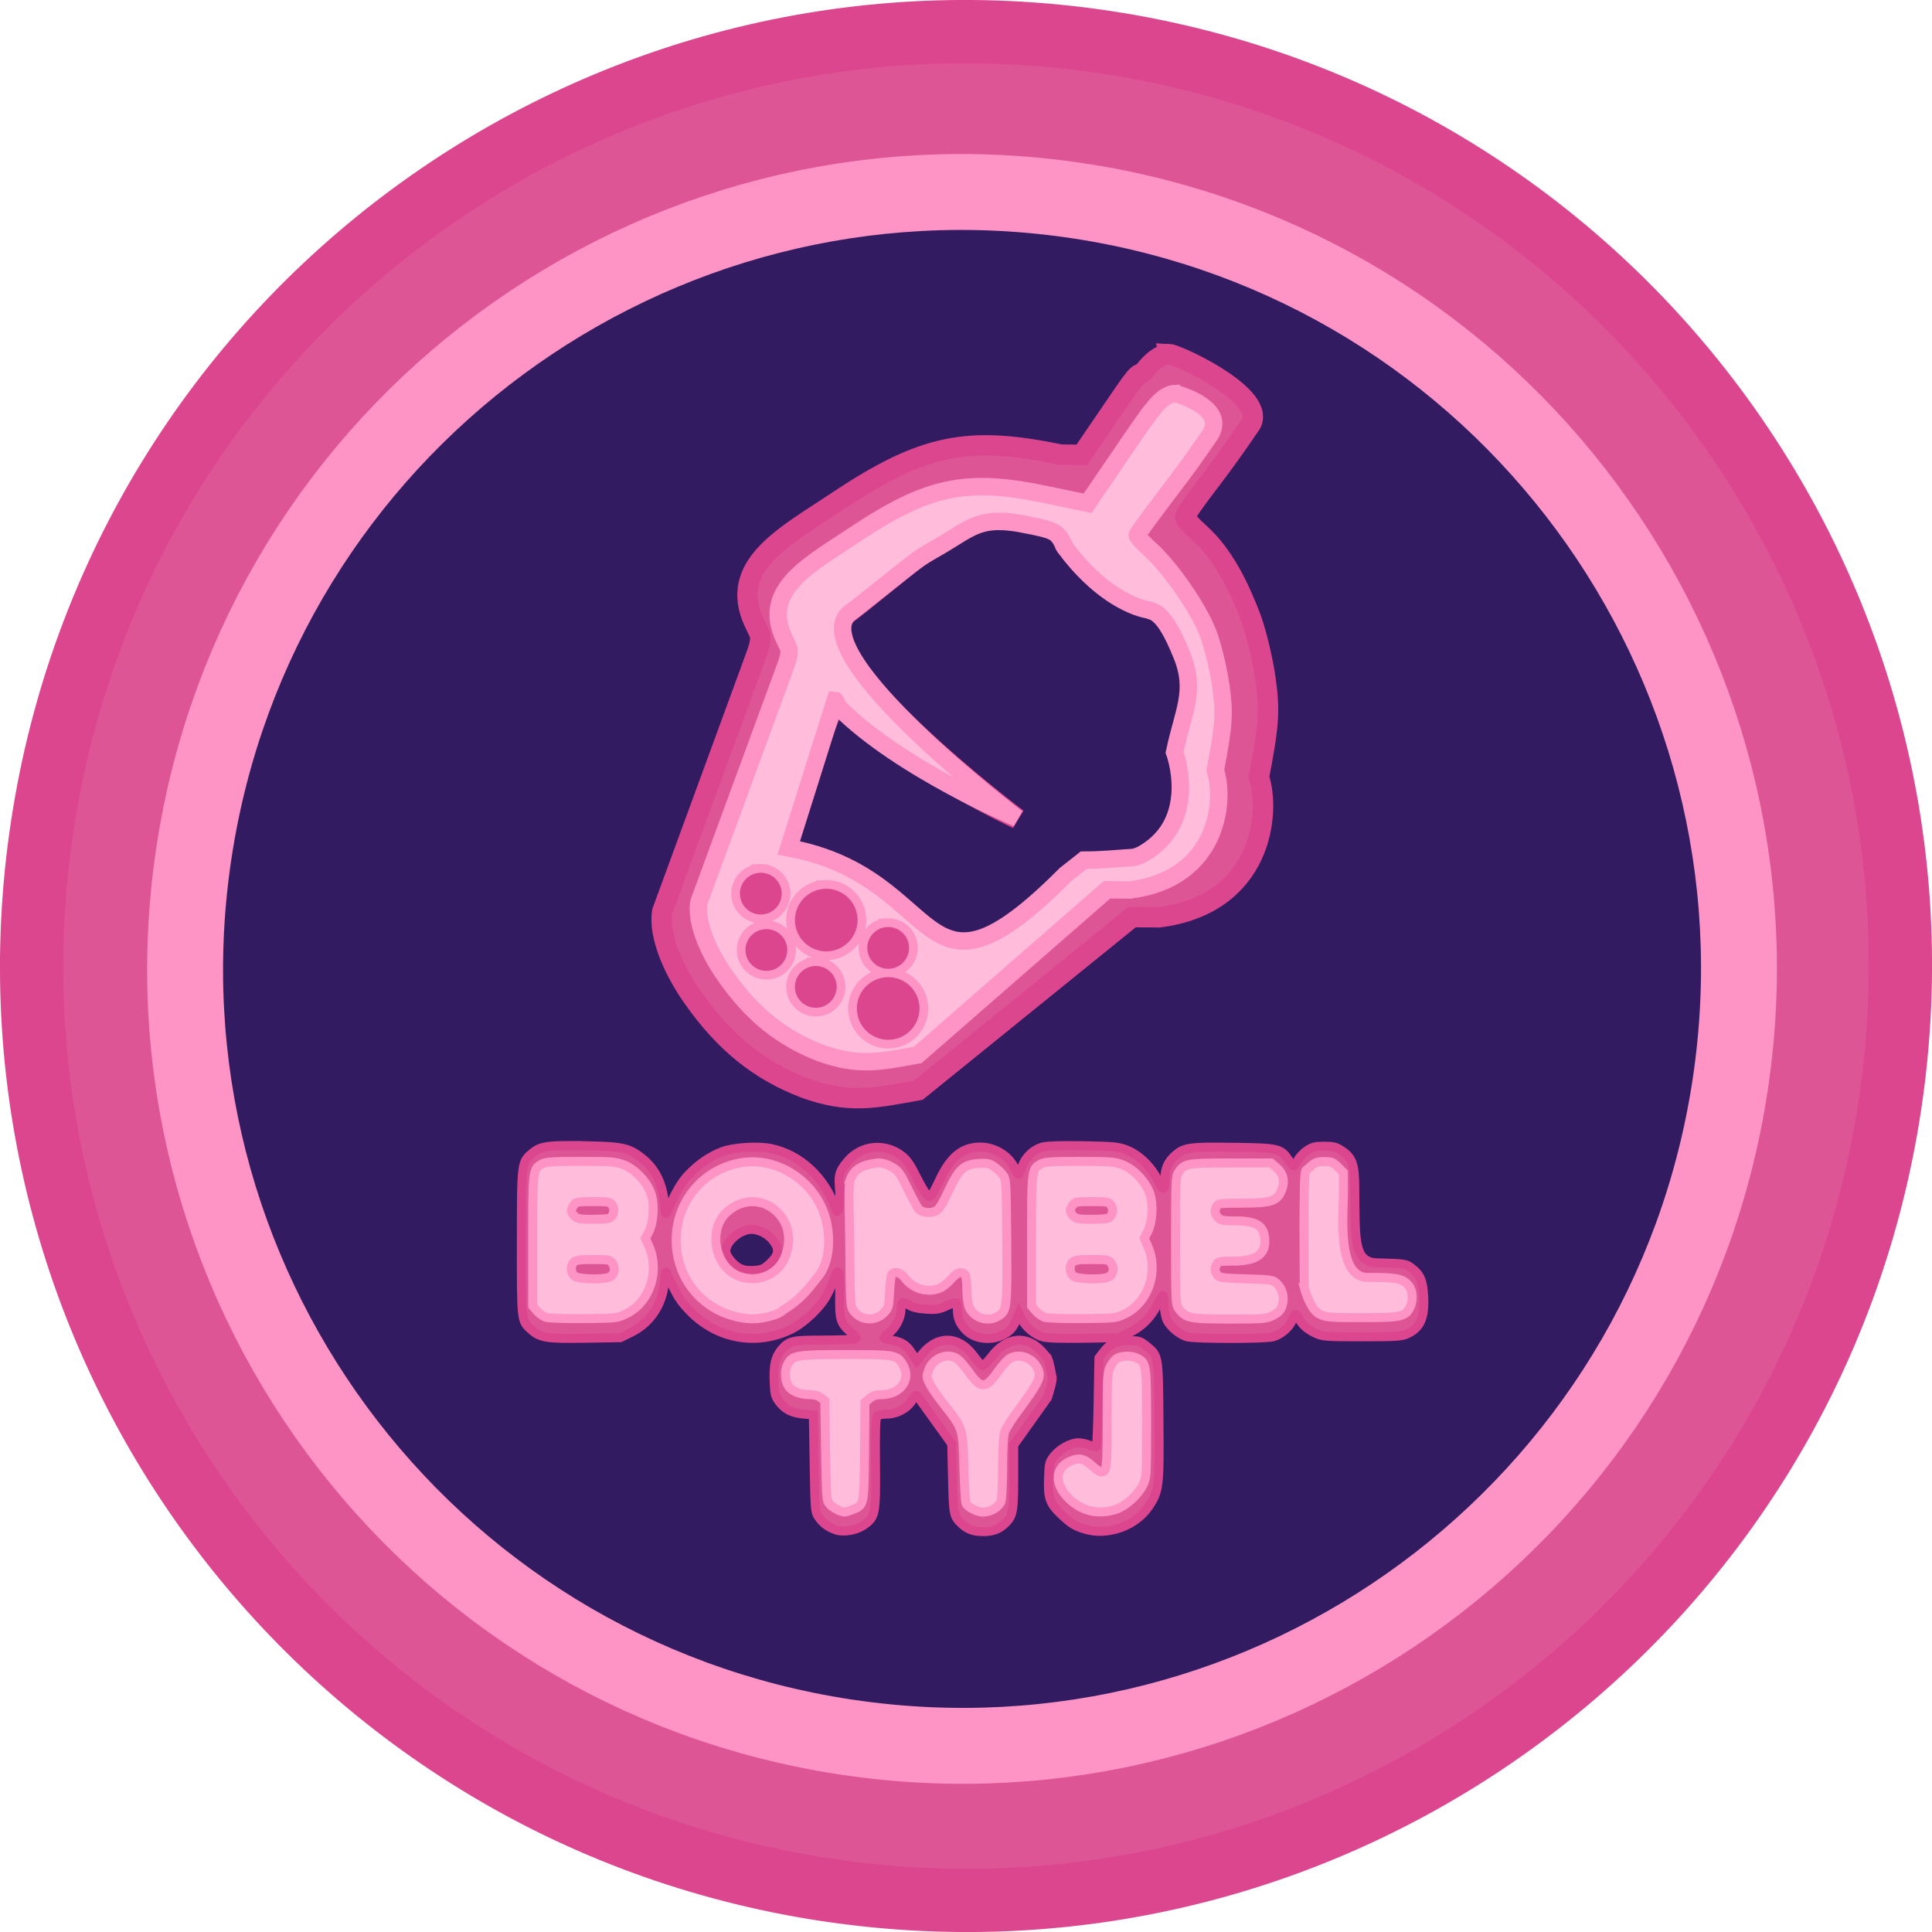
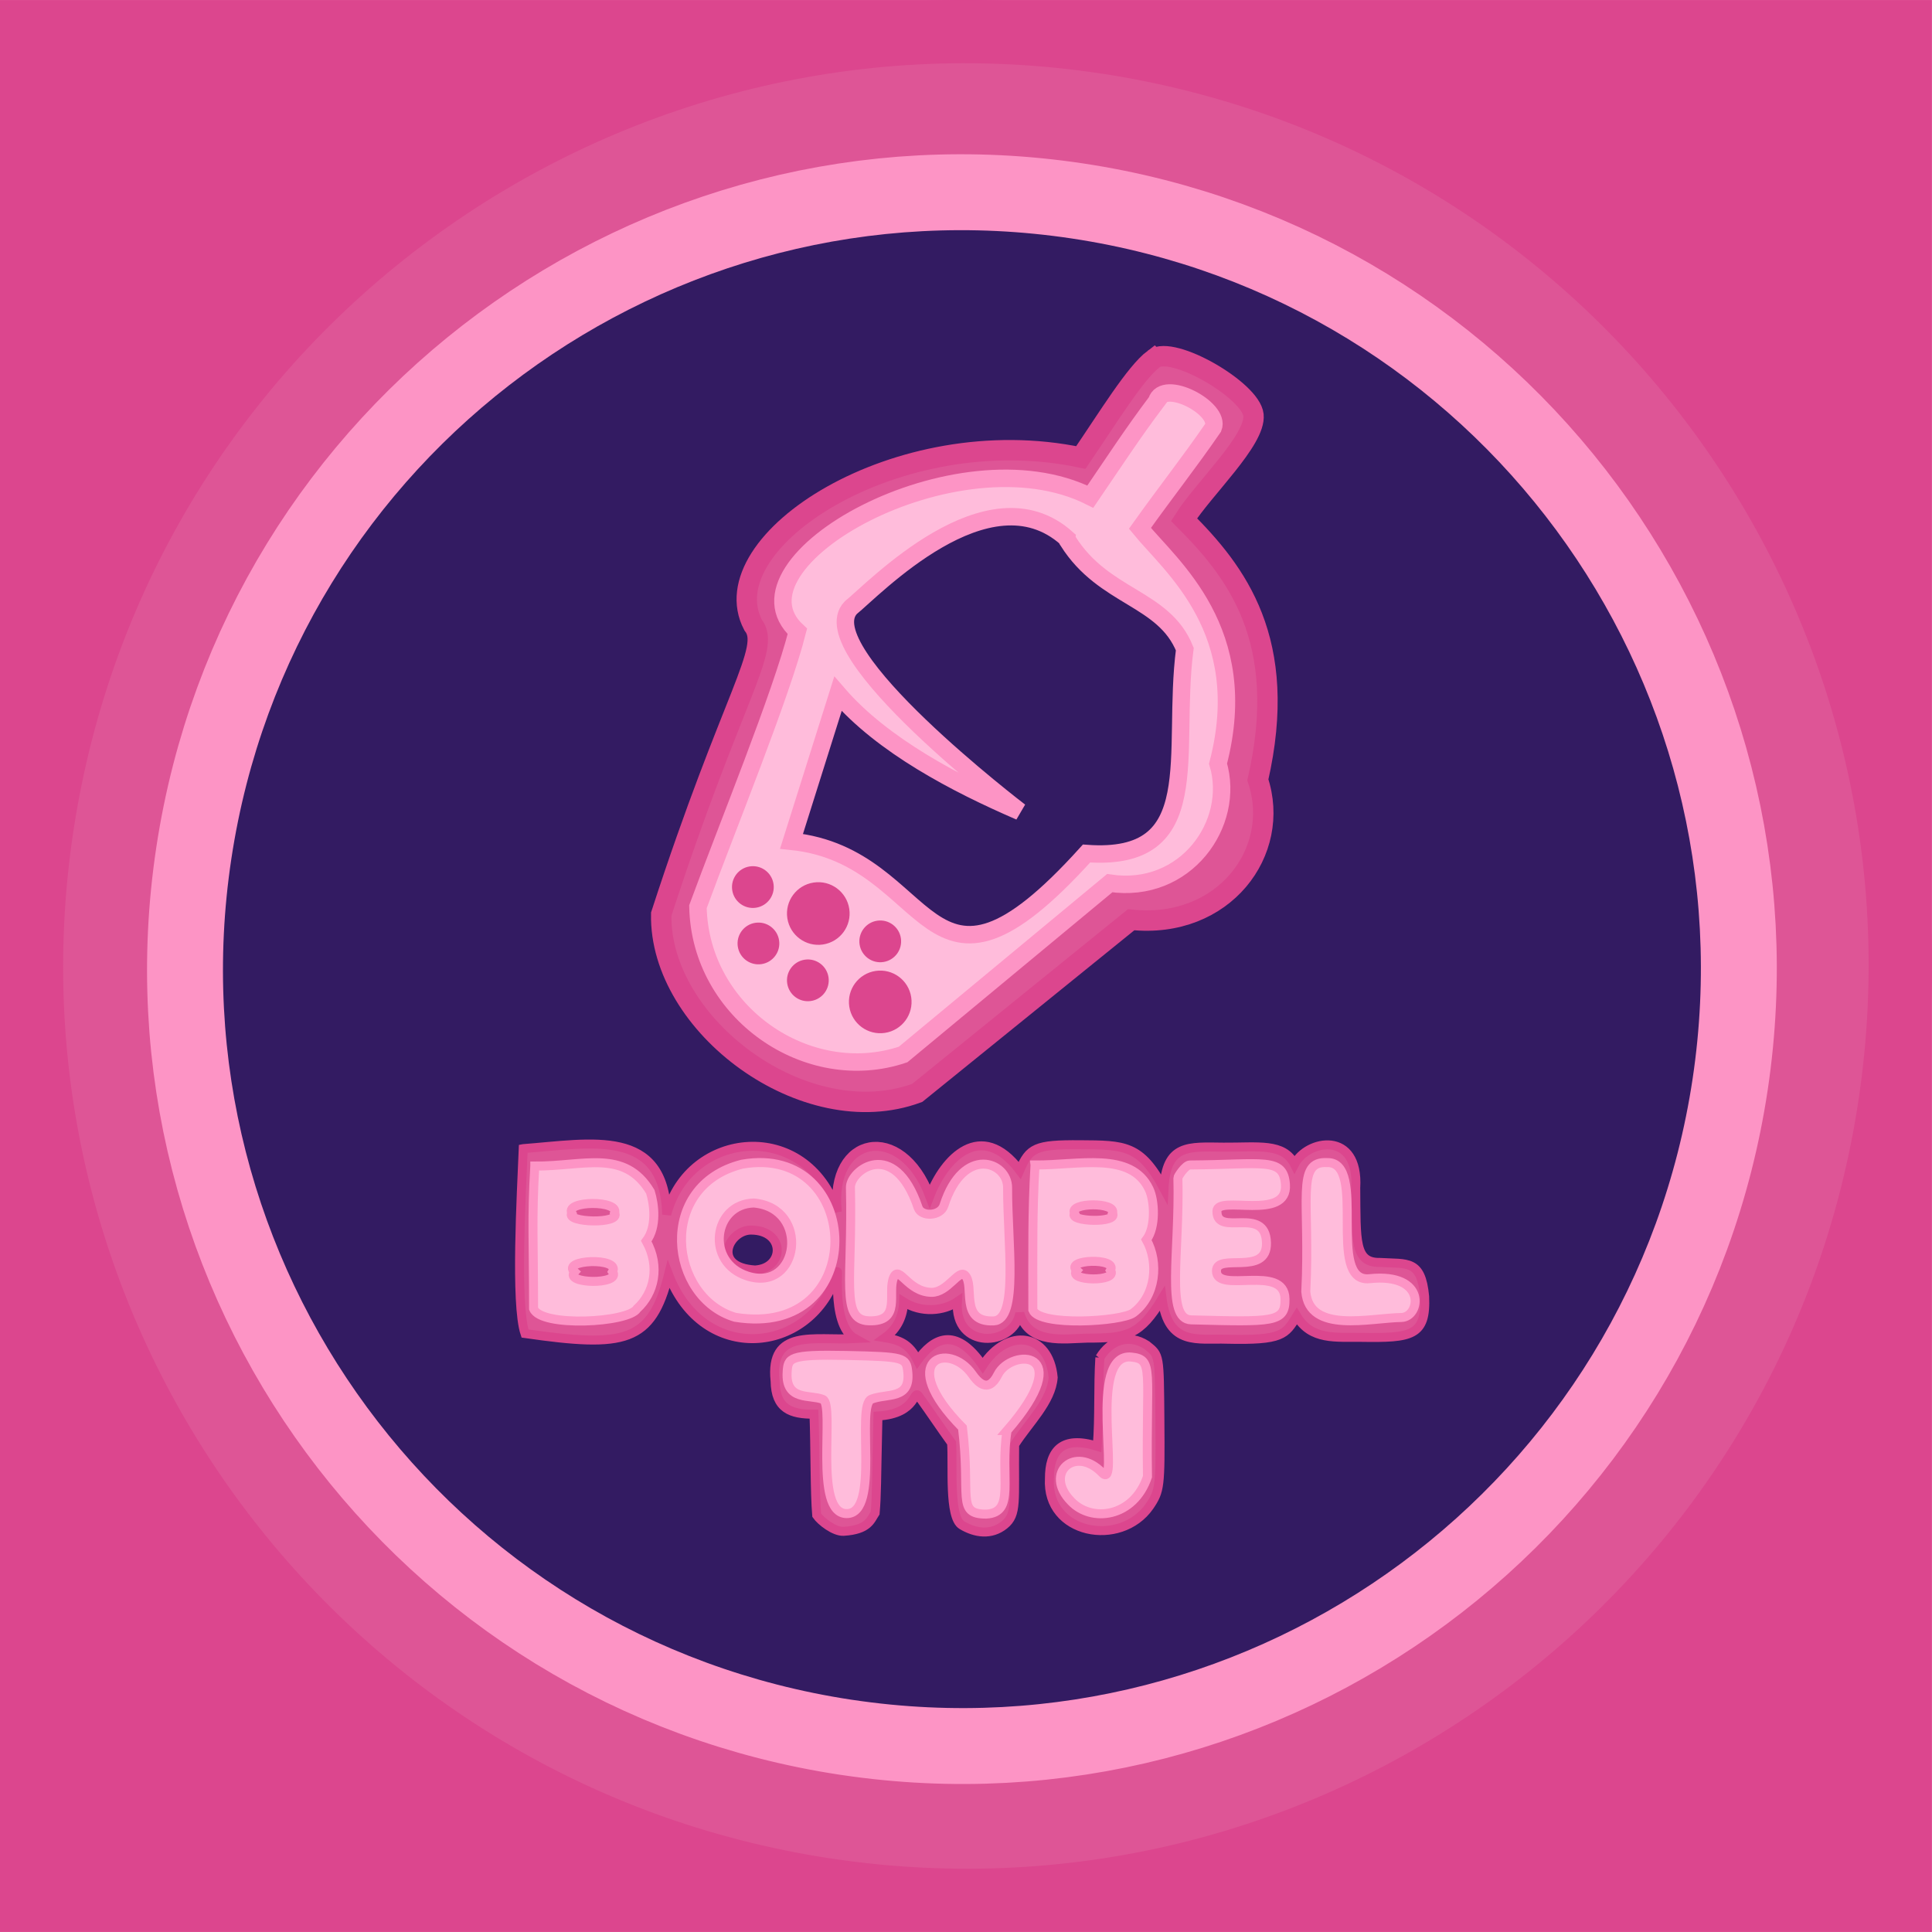
- <svg xmlns="http://www.w3.org/2000/svg" width="381.726mm" height="381.726mm" viewBox="0 0 381.726 381.726" version="1.1" id="svg7932">
-   <defs id="defs7926" />
-   <g id="layer1" transform="translate(155.0111,42.02947)">
-     <g id="g4847-3-8-2-0-0-6" transform="matrix(2.060728,0,0,-2.060728,-207.056,806.7117)" style="fill:#de5596;fill-opacity:1;stroke:#dc468e;stroke-width:12.132;stroke-miterlimit:4;stroke-dasharray:none;stroke-opacity:1">
-       <g id="g5010-6-9-7-4-3-1" transform="matrix(2.123963,0,0,2.123963,-121.9547,-200.5022)" style="fill:#de5596;fill-opacity:1;stroke:#dc468e;stroke-width:5.712;stroke-miterlimit:4;stroke-dasharray:none;stroke-opacity:1">
-         <path d="m 106.895,204.407 a 40.747,40.747 0 0 1 46.318,34.256 40.747,40.747 0 0 1 -34.232,46.336 40.747,40.747 0 0 1 -46.354,-34.207 40.747,40.747 0 0 1 34.182,-46.373" id="path4959-1-1-5-9-1-9" style="opacity:1;fill:#de5596;fill-opacity:1;fill-rule:nonzero;stroke:#dc468e;stroke-width:5.712;stroke-linecap:round;stroke-linejoin:round;stroke-miterlimit:4;stroke-dasharray:none;stroke-dashoffset:0;stroke-opacity:1;paint-order:markers stroke fill" />
-       </g>
+ <svg xmlns="http://www.w3.org/2000/svg" width="381.73mm" height="381.73mm" version="1.1" viewBox="0 0 381.73 381.73">
+   <g transform="translate(155.01 42.029)">
+     <rect x="-155.01" y="-42.024" width="381.72" height="381.72" fill="#dc468e" style="paint-order:markers fill stroke" />
+     <path transform="matrix(4.3769 0 0 -4.3769 -458.37 1219.9)" d="m106.89 204.41a40.747 40.747 0 0 1 46.318 34.256 40.747 40.747 0 0 1-34.232 46.336 40.747 40.747 0 0 1-46.354-34.207 40.747 40.747 0 0 1 34.182-46.373" fill="#de5596" stroke="#dc468e" stroke-linecap="round" stroke-linejoin="round" stroke-width="5.712" style="paint-order:markers stroke fill" />
+     <path transform="matrix(3.5828 0 0 -3.5828 -369.49 1026.2)" d="m106.89 204.41a40.747 40.747 0 0 1 46.318 34.256 40.747 40.747 0 0 1-34.232 46.336 40.747 40.747 0 0 1-46.354-34.207 40.747 40.747 0 0 1 34.182-46.373" fill="#331b62" stroke="#fd94c5" stroke-linecap="round" stroke-linejoin="round" stroke-width="8.373" style="paint-order:markers stroke fill" />
+     <g transform="matrix(.93643 0 0 .93643 267.55 -5732.8)">
+       <path d="m-207.78 6152.8c-3.917 2.942-9.662 12.396-15.414 20.823-38.667-8.132-78.328 17.78-69.149 35.34 3.957 5.013-4.292 14.538-19.387 61.013-0.451 23.521 30.428 46.453 54.017 37.71l45.134-36.535c19.56 2.065 31.803-14.418 26.737-29.505 6.73-29.454-4.556-43.915-15.576-54.914 4.041-6.436 15.195-16.833 14.649-22.066-0.546-5.233-17.094-14.807-21.01-11.865z" fill="#de5596" stroke="#dc468e" stroke-width="4.306" />
+       <path transform="matrix(1.0679 0 0 1.0679 -285.72 6122)" d="m61.907 130.47c-41.759 43.586-84.341 9.817-54.23-40.734 20.681-84.214 124.56 15.561 54.23 40.734z" fill="#331b62" style="paint-order:normal" />
+       <path d="m-207.21 6161.8c-5.155 6.867-8.649 12.269-13.984 20.085-28.047-14.113-77.649 13.853-61.808 28.414-3.419 13.483-14.843 41.389-20.981 58.106 0.449 22.388 23.223 37.934 43.286 31.182l43.6-36.155c15.987 2.402 26.627-12.561 22.851-25.218 7.332-28.076-9.967-41.661-16.478-49.648 5.401-7.589 10.322-13.785 15.466-21.255 1.631-4.051-10.527-10.446-11.953-5.511zm-18.978 28.851-4e-3 0.031c-0.042 0.206 0.195 0.384 0.303 0.596 7.582 12.05 20.194 11.794 24.63 22.774-2.877 22.098 4.806 44.991-20.732 43.127-34.745 38.472-31.595 0.564-62.249-2.576l9.799-31.116c9.415 10.925 24.965 19.041 38.379 24.834 0 0-44.439-33.906-35.67-43.014 4.7-3.759 28.985-29.417 45.544-14.656z" fill="#ffbcdb" stroke="#fd94c5" stroke-width="3.68" />
+       <path d="m-291.87 6271.8a4.406 4.406 0 0 1 5.008 3.704 4.406 4.406 0 0 1-3.701 5.01 4.406 4.406 0 0 1-5.012-3.699 4.406 4.406 0 0 1 3.696-5.014m25.71-0.443a4.406 4.406 0 0 1 5.008 3.704 4.406 4.406 0 0 1-3.701 5.01 4.406 4.406 0 0 1-5.012-3.699 4.406 4.406 0 0 1 3.696-5.014m-15.264 8.223a4.406 4.406 0 0 1 5.008 3.704 4.406 4.406 0 0 1-3.701 5.01 4.406 4.406 0 0 1-5.012-3.699 4.406 4.406 0 0 1 3.696-5.014m14.957 2.372a6.609 6.609 0 0 1 7.512 5.556 6.609 6.609 0 0 1-5.552 7.515 6.609 6.609 0 0 1-7.518-5.548 6.609 6.609 0 0 1 5.544-7.521m-13.057-18.653a6.609 6.609 0 0 1 7.512 5.556 6.609 6.609 0 0 1-5.552 7.515 6.609 6.609 0 0 1-7.518-5.548 6.609 6.609 0 0 1 5.544-7.521m-13.465-3.404a4.406 4.406 0 0 1 5.008 3.704 4.406 4.406 0 0 1-3.701 5.01 4.406 4.406 0 0 1-5.012-3.699 4.406 4.406 0 0 1 3.696-5.014" fill="#dc468e" style="paint-order:markers stroke fill" />
    </g>
-     <g id="g4847-3-8-2-0-6" transform="matrix(1.686865,0,0,-1.686865,-163.7723,687.9334)" style="stroke:#fd94c5;stroke-width:17.784;stroke-miterlimit:4;stroke-dasharray:none;stroke-opacity:1">
-       <g id="g5010-6-9-7-4-8" transform="matrix(2.123963,0,0,2.123963,-121.9547,-200.5022)" style="stroke:#fd94c5;stroke-width:8.373;stroke-miterlimit:4;stroke-dasharray:none;stroke-opacity:1">
-         <path d="m 106.895,204.407 a 40.747,40.747 0 0 1 46.318,34.256 40.747,40.747 0 0 1 -34.232,46.336 40.747,40.747 0 0 1 -46.354,-34.207 40.747,40.747 0 0 1 34.182,-46.373" id="path4959-1-1-5-9-8" style="opacity:1;fill:#331b62;fill-opacity:1;fill-rule:nonzero;stroke:#fd94c5;stroke-width:8.373;stroke-linecap:round;stroke-linejoin:round;stroke-miterlimit:4;stroke-dasharray:none;stroke-dashoffset:0;stroke-opacity:1;paint-order:markers stroke fill" />
-       </g>
+     <g transform="matrix(.8887 0 0 .8887 607.56 -5144.7)">
+       <path d="m-741.74 5997.1c-0.394 9.743-1.829 34.473 0.384 41.105 22.262 3.203 28.129 2.026 31.925-13.122 7.748 20.172 31.213 17.679 37.208 0.444 1.212-5.36-1.645 10.604 4.236 13.816-9.164 0.447-19.013-2.326-17.759 9.407 0.084 6.202 3.525 7.432 8.645 7.388 0.278 7.124 0.163 17.473 0.604 22.468 0.903 1.317 3.95 3.702 5.988 3.572 5.501-0.351 5.985-2.526 7.008-4.08 0.358-4.162 0.269-6.35 0.619-21.555 8.979-0.48 7.78-6.423 9.179-4.257 2.645 3.677 4.429 6.405 7.194 10.254 0.358 4.975-0.67 16.493 2.303 18.272 2.973 1.779 6.488 2.291 9.409-0.049 2.921-2.34 2.16-5.275 2.306-17.858 3.046-4.794 8.15-9.503 8.569-14.92-0.89-9.836-10.092-11.281-15.672-2.661-6.18-9.046-11.097-5.84-14.478-1.145-1.847-3.753-4.11-4.526-7.245-5.052 2.798-1.995 4.035-4.879 4.141-7.945 3.983 2.512 8.882 2.04 11.957-0.048-0.734 10.77 12.472 10.064 13.879 2.548 1.985 7.069 9.955 5.657 14.9 5.549 9.044 0.011 11.859-0.681 16.734-8.752 1.376 10.602 8 8.767 14.342 8.99 12.419 0.287 13.067-0.988 15.597-5.126 3.205 5.429 8.734 4.629 14.361 4.715 11.133 0.17 14.47-0.302 14.068-9.099-0.776-8.233-3.796-7.18-9.916-7.559-5.72 0.121-5.293-4.802-5.403-16.567 0.77-12.814-10.753-10.813-13.613-5.261-2.415-4.831-8.111-3.74-15.814-3.805-7.703-0.066-12.734-0.753-13.199 9.23-5.2-9.774-8.773-9.701-18.685-9.768s-11.256 0.693-13.393 5.701c-8.582-11.378-16.774-2.717-20.006 5.734-6.234-16.732-22.439-13.645-20.545 3.5-6.842-20.746-33.007-18.272-37.933 0.575-0.566-19.333-16.642-15.814-31.892-14.64zm50.646 18.106c7.649 0.019 7.564 8.487 0.897 8.875-9.726-0.579-5.881-8.887-0.897-8.875zm77.55 28.354c-0.407 6.361-0.054 13.126-0.571 19.709-7.93-2.469-10.653 1.083-10.64 7.165-0.722 12.427 15.763 15.446 22.236 6.185 2.335-3.443 2.444-4.337 2.321-19.121-0.123-14.792-0.053-14.391-2.916-16.704-4.041-2.623-8.115-1.041-10.431 2.767z" fill="#de5596" stroke="#dc468e" stroke-linecap="round" stroke-width="2" style="paint-order:normal" />
+       <path d="m-567.76 6028.9c0.8 9.37 14.203 5.844 21.243 5.74 4.266-0.063 5.825-9.988-7.067-8.628-9.735 1.026-0.342-26.064-9.431-25.812-7.035-0.379-3.734 8.5-4.745 28.7zm-97.176 6.478c7.431 0.266 4.059-6.262 5.553-9.661 1.246-2.835 3.121 3.257 8.414 3.331 3.574 0.05 6.039-5.203 7.445-3.788 2.258 2.272-1.358 10.48 6.376 10.14 5.6-0.246 3.047-17.381 3.094-29.617 0.022-5.776-9.824-9.507-14.144 3.937-0.792 2.464-5.044 2.578-5.743 0.515-5.337-15.744-15.151-8.304-15.059-4.495 0.498 20.615-2.29 29.41 4.063 29.638zm61.979 34.654c-0.341-23.69 1.499-26.061-3.57-26.592-9.991-1.045-2.261 30.166-6.503 25.736-5.951-6.216-13.086 0.018-6.922 6.313 4.533 4.83 13.943 3.63 16.995-5.457zm30.575-39.54c-0.142-7.87-15.274-1.002-15.238-6.217 0.029-4.105 11.295 1.25 11.12-6.225-0.198-8.446-11.133-1.128-11.012-7.083 0.074-3.666 15.844 2.365 15.226-5.924-0.455-6.099-4.837-4.414-21.239-4.311-1.019 0.01-2.676 2.569-2.669 2.865 0.43 16.622-2.808 31.422 2.927 31.569 18.323 0.47 20.98 0.618 20.885-4.674zm-120.71-29.936c-19.122 4.837-16.252 29.656-1.555 34.037 30.085 4.922 28.589-38.8 1.555-34.037zm2.614 8.632c12.627 1.105 10.133 19.927-1.413 16.241-9.412-2.992-7.644-16.018 1.413-16.241zm-48.697-8.209c-0.696 11.811-0.271 16.782-0.271 31.703 1.611 4.175 21.122 3.13 23.009 0 3.778-3.436 5.21-9.346 2.048-15.032 2.412-3.186 1.766-8.174 0.906-10.953-5.763-9.604-14.787-5.653-25.692-5.723zm17.738 10.401c1.582 2.558-11.076 2.203-9.502 0.047-1.527-2.789 10.576-2.89 9.502-0.047zm87.262 48.398c15.786-18.189 0.88-18.299-2.046-12.426-2.242 4.5-4.715 1.336-5.703-0.074-5.229-7.46-17.185-3.367-2.166 11.854 1.871 15.236-1.424 19.211 5.262 19.223 6.644-0.36 2.965-8.136 4.654-18.577zm-30.154-6.983c3.547-1.359 8.751 0.189 8.076-6.104-0.337-3.142-0.779-3.345-13.595-3.61s-13.032 0.51-13.222 3.74c-0.38 6.451 5.14 4.891 7.933 6.028s-2.229 25.376 5.307 25.391c7.536 0.014 1.954-24.086 5.5-25.445zm-57.557-28.334c2.096 2.981-10.93 2.751-8.444 0.042-3.148-2.757 10.298-3.321 8.444-0.042zm93.926-23.719c-0.618 10.497-0.485 18.966-0.485 32.226 1.432 3.71 19.758 2.589 22.352 0.634 5.015-3.778 5.704-11.185 2.893-16.239 2.143-2.832 1.813-8.728 0.61-11.247-3.999-8.486-15.728-5.317-25.371-5.379zm17.228 10.707c1.406 2.274-9.843 1.958-8.444 0.042-1.357-2.478 9.399-2.568 8.444-0.042zm-0.448 12.698c1.863 2.649-9.714 2.445-7.505 0.037-2.798-2.45 9.151-2.952 7.505-0.037z" fill="#ffbcdb" stroke="#fd94c5" stroke-width="2" />
    </g>
-     <g id="g7818-4" transform="matrix(0.9364329,0,0,0.9364329,169.5976,-5704.269)">
-       <path id="path7782-0-3" transform="matrix(0.2645833,0,0,0.2645833,20.77613,37.24673)" d="m -456.287,22994.881 c -0.188,0 -0.406,0 -0.652,0 -2.951,0.117 -9.997,1.832 -19.143,13.549 -5.052,5.695 -1.339,-4.24 -16.512,17.99 l -33.328,48.826 -17.08,-0.17 c -74.227,-15.517 -109.755,-8.118 -178.139,37.402 -40.499,27.264 -87.469,50.634 -66.131,96.336 l 3.568,7.469 0.402,0.963 c 0.134,0.401 0.281,0.763 0.428,1.176 1.129,3.034 0.649,7.623 -3.576,18.857 l -74.098,202.137 c -2.915,16.608 6.587,43.286 24.439,68.682 25.183,35.821 52.5,57.939 88.99,72.035 35.685,12.961 56.567,8.001 90.73,1.808 l 170.584,-138.086 21.311,0.19 c 82.58,-10.338 89.227,-83.825 79.742,-111.703 7.994,-41.544 8.772,-52.733 5.352,-77.594 -2.196,-15.979 -7.634,-38.58 -12.076,-50.225 -8.898,-23.322 -21.281,-49.45 -40.34,-66.527 -6.735,-6.036 -12.063,-11.982 -11.807,-13.205 0.256,-1.225 1.353,-4.415 22.023,-31.52 10.699,-13.903 20.849,-28.64 30.371,-42.472 12.51,-20.953 -49.361,-51.423 -64.201,-55.826 v 0 c 0,0 -0.296,-0.08 -0.859,-0.1 z m -134.953,131.83 h 0.002 c 5.977,0.04 12.969,0.893 21.605,2.699 l 0.059,-0.05 c 22.242,4.649 23.922,5.124 29.543,16.043 l -0.016,0.117 c -0.159,0.778 0.74,1.453 1.146,2.252 24.851,33.747 53.552,46.791 68.008,49.461 0.178,0.05 0.372,0.08 0.553,0.117 1.862,0.616 3.507,1.211 4.924,1.834 7.23,4.162 13.816,14.822 21.74,34.662 11.377,28.493 0.948,46.128 -5.941,79.084 0,0 18.074,56.193 -26.445,82.663 -2.266,1.375 -4.964,2.494 -8.088,3.359 -14.965,0.907 -25.414,2.201 -40.021,2.166 l -14.537,11.467 c -119.615,120.053 -117.619,36.188 -244.225,12.967 l 60.525,-153.909 c 0.734,0.05 1.832,0.596 3.16,1.551 48.572,48.724 141.895,92.311 141.895,92.311 0,0 -170.094,-128.151 -136.949,-162.575 7.687,-5.391 46.471,-37.523 56.396,-44.793 2.049,-1.503 4.154,-2.943 6.311,-4.32 2.269,-1.397 4.494,-2.717 6.684,-3.969 23.949,-13.238 32.326,-23.311 53.672,-23.146 z" style="fill:#de5596;fill-opacity:1;stroke:#dc468e;stroke-width:16.274;stroke-miterlimit:4;stroke-dasharray:none;stroke-opacity:1" />
-       <path style="fill:#ffbcdb;fill-opacity:1;stroke:#fd94c5;stroke-width:13.025;stroke-miterlimit:4;stroke-dasharray:none;stroke-opacity:1" d="m 745.959,24359.166 c -2.362,0.1 -8.005,1.465 -15.324,10.844 -4.043,4.557 -10.674,14.214 -22.818,32.006 l -26.674,39.08 -31.277,-6.539 c -59.409,-12.419 -87.845,-6.498 -142.576,29.935 -32.414,21.821 -70.008,40.525 -52.93,77.104 l 2.857,5.976 0.32,0.774 c 0.108,0.322 0.227,0.609 0.344,0.939 0.903,2.428 0.521,6.101 -2.861,15.092 l -64.107,174.59 c -2.333,13.292 5.27,34.645 19.559,54.971 20.155,28.669 42.019,46.371 71.225,57.652 28.561,10.374 45.276,6.406 72.619,1.449 l 141.33,-123.324 17.057,0.152 c 66.094,-8.274 71.412,-67.091 63.82,-89.404 6.398,-33.25 7.023,-42.205 4.285,-62.104 -1.758,-12.788 -6.111,-30.877 -9.666,-40.197 -7.121,-18.666 -28.237,-49.181 -43.49,-62.85 -5.39,-4.83 -9.654,-9.589 -9.449,-10.568 0.205,-0.98 13.887,-19.541 30.432,-41.234 8.563,-11.128 16.685,-22.924 24.307,-33.994 10.012,-16.77 -13.894,-26.752 -25.771,-30.276 0,0 -0.422,-0.108 -1.209,-0.07 z m -130.445,95.451 h -0.002 0.002 c 5.597,0.05 12.145,0.839 20.232,2.529 l 0.055,-0.05 c 20.828,4.353 22.402,4.8 27.666,15.026 l -0.014,0.109 c -0.149,0.728 0.692,1.36 1.072,2.11 23.271,31.6 48.148,43.813 61.686,46.314 0.167,0.05 0.349,0.08 0.518,0.109 1.743,0.577 3.282,1.136 4.609,1.719 6.77,3.897 12.939,13.882 20.359,32.461 10.654,26.681 0.887,41.196 -5.564,72.057 0,0 18.926,50.619 -22.764,75.406 -2.122,1.288 -4.647,2.335 -7.572,3.145 -14.014,0.849 -23.798,2.063 -37.477,2.029 l -13.615,10.736 c -112.011,112.423 -88.144,1.89 -206.701,-19.855 l 34.68,-110.127 c 0.687,0.05 1.715,4.558 2.959,5.453 45.484,45.626 132.875,82.443 132.875,82.443 0,0 -157.282,-120.003 -126.244,-152.238 7.198,-5.049 41.516,-33.14 50.811,-39.947 1.919,-1.409 3.893,-2.759 5.912,-4.047 2.125,-1.308 4.206,-2.544 6.256,-3.715 22.427,-12.397 30.273,-21.829 50.262,-21.676 z m -179.127,262.381 a 15.594,15.594 0 0 1 16.174,13.262 15.594,15.594 0 0 1 -13.1,17.732 15.594,15.594 0 0 1 -17.74,-13.09 15.594,15.594 0 0 1 13.082,-17.746 h 0.031 a 15.594,15.594 0 0 1 1.553,-0.152 z m 48.482,11.963 a 23.39,23.39 0 0 1 24.262,19.894 23.39,23.39 0 0 1 -19.65,26.6 23.39,23.39 0 0 1 -26.609,-19.637 23.39,23.39 0 0 1 19.621,-26.619 h 0.051 a 23.39,23.39 0 0 1 2.326,-0.23 z m 46.637,28.578 a 15.594,15.594 0 0 1 16.176,13.262 15.594,15.594 0 0 1 -13.102,17.732 15.594,15.594 0 0 1 -17.738,-13.09 15.594,15.594 0 0 1 13.08,-17.746 h 0.033 a 15.594,15.594 0 0 1 1.551,-0.152 z m -90.961,1.561 a 15.594,15.594 0 0 1 16.174,13.263 15.594,15.594 0 0 1 -13.1,17.733 15.594,15.594 0 0 1 -17.74,-13.092 15.594,15.594 0 0 1 13.082,-17.746 h 0.033 a 15.594,15.594 0 0 1 1.551,-0.154 z m 36.904,27.546 a 15.594,15.594 0 0 1 16.174,13.264 15.594,15.594 0 0 1 -13.1,17.733 15.594,15.594 0 0 1 -17.74,-13.092 15.594,15.594 0 0 1 13.082,-17.746 h 0.033 a 15.594,15.594 0 0 1 1.551,-0.155 z m 53.682,8.327 a 23.39,23.39 0 0 1 24.26,19.894 23.39,23.39 0 0 1 -19.648,26.598 23.39,23.39 0 0 1 -26.609,-19.637 23.39,23.39 0 0 1 19.621,-26.619 h 0.049 a 23.39,23.39 0 0 1 2.328,-0.228 z" transform="matrix(0.2825438,0,0,0.2825438,-309.6275,-752.8856)" id="path7782-9" />
-     </g>
-     <g transform="matrix(0.8887034,0,0,0.8887034,214.2014,-5150.924)" id="g7756-8">
-       <path style="fill:#de5596;fill-opacity:1;stroke:#dc468e;stroke-width:2;stroke-miterlimit:4;stroke-dasharray:none;stroke-opacity:1" d="m -289.425,6003.39 c -4.857,0.019 -6.157,0.397 -7.655,1.658 -2.455,2.066 -2.452,2.05 -2.461,19.872 -0.009,17.697 -0.036,17.461 2.259,19.476 2.002,1.757 3.4,1.97 12.036,1.832 l 7.714,-0.124 2.387,-1.176 c 4.263,-2.099 6.972,-6.176 7.413,-11.159 0.232,-2.612 0.253,-2.659 0.714,-1.617 2.068,4.675 2.793,5.83 5.172,8.238 5.969,6.042 14.695,7.562 22.231,3.872 3.037,-1.487 6.763,-5.11 8.188,-7.961 0.649,-1.298 1.376,-2.964 1.616,-3.704 0.78,-2.407 1.128,-1.087 1.046,3.969 -0.09,5.577 0.134,6.313 2.554,8.385 1.392,1.191 1.418,1.252 0.636,1.462 -0.449,0.12 -3.602,0.223 -7.006,0.223 -6.787,0.01 -7.469,0.166 -9.142,2.155 -1.345,1.598 -1.755,3.387 -1.611,7.029 0.114,2.874 0.236,3.363 1.13,4.535 1.331,1.744 2.84,2.502 5.437,2.732 l 2.147,0.19 0.179,10.76 c 0.178,10.7 0.184,10.767 1.057,12.04 0.903,1.317 2.229,2.272 3.895,2.806 1.617,0.518 4.399,0.037 5.959,-1.03 2.712,-1.854 2.825,-2.424 2.722,-13.76 -0.066,-7.314 0.023,-10.102 0.337,-10.479 0.257,-0.31 1.076,-0.515 2.059,-0.515 2.289,0 4.558,-1.188 5.689,-2.98 0.884,-1.401 0.946,-1.434 1.431,-0.762 0.279,0.386 2.066,2.873 3.972,5.527 l 3.465,4.825 0.179,7.696 c 0.188,8.102 0.249,8.404 2.026,10.088 1.321,1.251 2.626,1.722 4.771,1.722 2.141,0 3.444,-0.469 4.784,-1.722 1.838,-1.719 2.013,-2.621 2.013,-10.39 v -7.126 l 3.756,-5.276 3.756,-5.276 c 0.555,-1.921 0.95,-2.828 1.057,-4.369 -0.415,-2.062 -0.557,-3.18 -1.057,-4.453 l -1.16,-1.321 c -3.329,-3.792 -7.821,-3.43 -11.151,0.897 -0.926,1.203 -1.875,2.178 -2.109,2.168 -0.234,-0.011 -1.138,-0.997 -2.008,-2.191 -3.246,-4.455 -7.844,-4.673 -11.303,-0.534 l -1.362,1.629 -0.993,-1.566 c -1.218,-1.92 -2.196,-2.588 -4.388,-2.998 -0.93,-0.174 -1.769,-0.393 -1.863,-0.488 -0.095,-0.095 0.413,-0.619 1.129,-1.164 1.505,-1.147 2.635,-3.376 2.646,-5.219 0.011,-1.734 0.265,-1.88 1.717,-0.982 0.864,0.534 2.031,0.818 3.841,0.934 2.238,0.144 2.874,0.041 4.579,-0.74 1.089,-0.498 2.073,-0.814 2.186,-0.7 0.113,0.113 0.206,0.813 0.206,1.554 0,1.83 0.545,3.14 1.884,4.529 1.852,1.92 5.267,2.436 7.954,1.202 1.723,-0.791 2.464,-1.579 3.245,-3.448 l 0.59,-1.411 0.657,1.281 c 0.907,1.769 2.9,3.427 4.701,3.912 0.984,0.265 4.202,0.363 9.225,0.283 l 7.714,-0.124 2.388,-1.176 c 2.752,-1.355 4.822,-3.497 6.203,-6.415 0.509,-1.076 1.02,-1.861 1.136,-1.746 0.116,0.116 0.25,1.157 0.299,2.313 0.049,1.157 0.336,2.583 0.639,3.169 0.783,1.514 2.842,3.215 4.423,3.654 1.771,0.492 17.388,0.492 19.159,0 1.746,-0.485 3.688,-2.202 4.251,-3.76 0.537,-1.485 0.838,-1.534 1.509,-0.244 0.722,1.388 1.933,2.433 3.8,3.28 1.477,0.669 2.318,0.73 10.196,0.73 7.594,0 8.754,-0.077 10.045,-0.662 2.877,-1.307 3.889,-3.583 3.656,-8.219 -0.179,-3.555 -0.745,-4.908 -2.671,-6.378 -1.288,-0.984 -1.423,-1.006 -7.245,-1.181 -5.72,0.121 -5.293,-4.802 -5.403,-16.567 -0.01,-5.27 -0.541,-6.808 -2.889,-8.363 -1.286,-0.851 -1.892,-1.007 -3.9,-1.007 -1.964,0 -2.623,0.163 -3.788,0.934 -0.776,0.513 -1.727,1.52 -2.114,2.238 -0.386,0.718 -0.816,1.264 -0.956,1.213 -0.14,-0.051 -0.626,-0.646 -1.082,-1.325 -1.721,-2.563 -2.269,-2.689 -12.273,-2.818 -9.861,-0.128 -10.876,0.015 -12.938,1.826 -1.595,1.4 -2.264,2.923 -2.271,5.165 -0.009,2.747 -0.45,2.849 -1.589,0.368 -1.342,-2.924 -4.132,-5.658 -6.886,-6.747 -1.879,-0.743 -2.782,-0.833 -9.616,-0.957 -4.893,-0.088 -8.067,0.01 -9.038,0.267 -2.08,0.56 -3.862,2.239 -4.609,4.343 -0.343,0.964 -0.714,1.754 -0.825,1.754 -0.111,0 -0.547,-0.709 -0.968,-1.576 -1.257,-2.588 -4.33,-4.457 -7.385,-4.491 -4.06,-0.046 -6.744,2.115 -9.233,7.431 -1.329,2.838 -1.874,3.667 -2.351,3.576 -0.382,-0.073 -1.377,-1.628 -2.588,-4.044 -1.547,-3.086 -2.296,-4.172 -3.503,-5.084 -3.721,-2.81 -8.787,-2.322 -11.825,1.138 -2.441,2.838 -2.107,3.595 -1.849,7.421 -0.006,3.082 -0.445,4.665 -0.918,3.31 -2.447,-7.008 -7.894,-12.078 -14.436,-13.437 -2.88,-0.599 -8.367,-0.244 -10.794,0.697 -2.741,1.063 -5.149,2.705 -7.407,5.052 -1.685,1.751 -2.809,3.66 -4.743,8.056 -0.459,1.042 -0.48,0.997 -0.727,-1.61 -0.421,-4.448 -2.029,-7.686 -4.975,-10.019 -2.937,-2.326 -4.353,-2.636 -12.726,-2.785 -1.546,-0.028 -2.856,-0.043 -3.977,-0.038 z m 40.884,18.643 c 1.863,-0.071 3.999,1.052 5.193,2.77 1.25,1.798 1.007,3.003 -0.976,4.846 -1.262,1.173 -1.755,1.387 -3.459,1.5 -1.358,0.09 -2.383,-0.06 -3.236,-0.474 -1.365,-0.662 -3.073,-2.781 -3.073,-3.812 0,-1.952 2.737,-4.488 5.182,-4.8 0.121,-0.016 0.244,-0.026 0.368,-0.031 z m 84.087,24.73 c -2.804,0.014 -4.221,0.652 -5.672,2.552 l -1.003,1.313 -0.179,9.748 c -0.098,5.362 -0.275,9.844 -0.392,9.961 -0.117,0.117 -0.796,-0.031 -1.509,-0.329 -0.713,-0.298 -1.83,-0.541 -2.483,-0.541 -1.664,0 -4.139,1.359 -5.433,2.983 -1.035,1.299 -1.101,1.572 -1.215,5.051 -0.143,4.366 0.295,5.527 3.06,8.114 1.956,1.83 2.837,2.371 4.931,3.03 5.031,1.583 11.284,-0.594 14.245,-4.958 2.335,-3.443 2.444,-4.337 2.321,-19.121 -0.123,-14.793 -0.053,-14.391 -2.916,-16.704 -1.235,-0.998 -1.617,-1.11 -3.756,-1.099 z" id="path7598-4-1-6" />
-       <path id="path7628-9-2-4-3" style="fill:#ffbcdb;fill-opacity:1;stroke:#fd94c5;stroke-width:2;stroke-miterlimit:4;stroke-dasharray:none;stroke-opacity:1" d="m -125.486,6034.992 c 0,0 1.28,4.856 3.436,5.9 1.44,0.697 2.155,0.755 9.352,0.755 8.839,0 9.73,-0.199 10.776,-2.403 0.727,-1.532 0.529,-3.752 -0.43,-4.829 -1.276,-1.433 -2.66,-1.712 -8.515,-1.712 -7.674,0.675 -5.802,-14.626 -5.914,-18.996 v -4.329 l -1.216,-1.216 c -1.064,-1.064 -1.443,-1.216 -3.035,-1.216 -1.504,0 -2.022,0.18 -2.987,1.043 l -1.168,1.043 c -0.537,1.523 -0.304,21.276 -0.298,25.96 z m -100.989,-23.878 c -0.448,2.44 -0.097,7.839 -0.048,14.819 0.083,11.771 0.154,13.159 0.721,14.024 1.537,2.345 4.831,2.655 6.84,0.646 1.039,-1.039 1.108,-1.283 1.286,-4.588 0.103,-1.919 0.318,-3.692 0.477,-3.937 0.569,-0.879 1.967,-0.49 2.972,0.828 1.827,2.395 5.067,3.299 7.772,2.169 0.645,-0.27 1.742,-1.155 2.438,-1.968 1.275,-1.49 2.303,-1.838 3.092,-1.048 0.261,0.261 0.429,1.529 0.429,3.231 0,1.629 0.216,3.317 0.515,4.034 0.981,2.348 4.104,3.372 6.311,2.069 2.113,-1.248 2.152,-1.572 2.041,-16.705 -0.098,-13.316 -0.126,-13.789 -0.85,-14.767 -0.412,-0.555 -1.297,-1.386 -1.968,-1.846 -1.027,-0.705 -1.565,-0.815 -3.412,-0.701 -3.315,0.204 -4.423,1.218 -6.755,6.181 -1.571,3.344 -2.061,4.075 -2.987,4.459 -1.126,0.466 -2.697,0.285 -3.531,-0.406 -0.244,-0.203 -1.329,-2.193 -2.409,-4.423 -1.76,-3.634 -2.131,-4.152 -3.575,-4.998 -1.08,-0.633 -2.129,-0.944 -3.184,-0.944 -3.186,0.445 -5.156,1.085 -6.177,3.87 z m 58.864,73.241 c 2.276,-0.676 5.075,-3.123 6.23,-5.448 0.839,-1.689 0.846,-1.803 0.846,-13.723 0,-13.091 -0.052,-13.463 -2.027,-14.484 -1.185,-0.613 -3.159,-0.655 -4.391,-0.093 -0.498,0.227 -1.23,1.083 -1.627,1.902 -0.673,1.389 -0.721,2.194 -0.721,12.037 0,10.766 -0.077,11.406 -1.373,11.406 -0.283,0 -1.213,-0.644 -2.067,-1.431 -1.739,-1.603 -2.972,-1.817 -4.981,-0.864 -3.389,1.608 -3.269,5.374 0.273,8.559 2.788,2.507 6.144,3.237 9.838,2.139 z m 35.172,-43.194 c 1.253,-0.632 1.693,-1.102 2.047,-2.185 0.571,-1.75 0.1,-3.691 -1.19,-4.904 -0.885,-0.833 -1.188,-0.879 -6.831,-1.05 -5.315,-0.161 -5.956,-0.248 -6.412,-0.873 -0.602,-0.825 -0.637,-1.434 -0.136,-2.37 0.324,-0.606 0.773,-0.692 3.589,-0.692 4.919,0 7.131,-1.352 7.131,-4.359 0,-3.388 -1.676,-4.585 -6.422,-4.585 -2.76,0 -3.343,-0.105 -3.953,-0.716 -0.799,-0.799 -0.895,-1.501 -0.345,-2.528 0.34,-0.635 0.801,-0.693 5.635,-0.7 6.561,-0.01 7.875,-0.451 8.835,-2.967 0.764,-2.001 0.331,-3.693 -1.297,-5.063 l -1.077,-0.906 h -8.934 c -9.729,0 -10.304,0.101 -11.618,2.039 -0.639,0.943 -0.679,1.845 -0.679,15.197 0,13.793 0.021,14.223 0.741,15.204 1.533,2.089 2.388,2.261 11.257,2.262 7.651,5e-4 8.145,-0.041 9.659,-0.804 z m -42.975,-34.255 c -6.019,0 -7.726,0.108 -8.566,0.543 -2.117,1.095 -2.135,1.235 -2.135,17.121 v 14.479 l 0.924,1.098 c 0.508,0.604 1.434,1.254 2.057,1.444 0.623,0.19 4.433,0.312 8.467,0.271 7.249,-0.074 7.358,-0.087 9.387,-1.083 5.172,-2.54 7.464,-9.446 4.988,-15.03 l -0.766,-1.728 0.764,-1.491 c 1.065,-2.078 1.292,-6.001 0.487,-8.426 -0.876,-2.638 -3.609,-5.521 -6.128,-6.463 -1.75,-0.655 -2.775,-0.735 -9.48,-0.735 z m 2.726,8.944 c 3.525,0 3.758,0.046 4.282,0.846 0.642,0.98 0.264,2.485 -0.719,2.862 -0.326,0.125 -2.029,0.228 -3.784,0.228 -2.713,0 -3.298,-0.107 -3.906,-0.716 -0.861,-0.861 -0.894,-1.374 -0.158,-2.425 0.515,-0.735 0.838,-0.795 4.284,-0.795 z m 0.005,12.879 c 3.573,0 3.746,0.035 4.307,0.891 0.77,1.175 0.405,2.606 -0.78,3.056 -1.508,0.573 -6.663,0.429 -7.578,-0.212 -0.944,-0.661 -1.067,-2.34 -0.233,-3.174 0.439,-0.439 1.377,-0.562 4.284,-0.562 z m -75.833,-21.725 c -0.773,0.016 -1.548,0.091 -2.32,0.23 -7.921,1.415 -13.731,7.939 -14.25,16.001 -0.545,8.458 4.675,15.873 12.695,18.036 3.031,0.818 4.957,0.849 7.94,0.127 1.501,-0.363 2.606,-0.866 3.064,-1.393 3.46,-2.108 5.17,-4.086 7.525,-7.141 2.527,-2.727 3.342,-8.025 2.015,-13.107 -1.973,-7.558 -9.2,-12.911 -16.668,-12.752 z m 0.294,8.861 c 1.892,-0.02 3.755,0.668 5.306,2.066 2.782,2.508 3.535,6.258 2.043,10.158 -1.504,3.93 -5.991,5.882 -10.129,4.407 -5.593,-1.994 -7.194,-10.58 -2.694,-14.453 1.664,-1.432 3.583,-2.159 5.475,-2.179 z m -38.094,-8.959 c -6.019,0 -7.726,0.108 -8.566,0.543 -2.117,1.095 -2.135,1.235 -2.135,17.121 v 14.479 l 0.924,1.098 c 0.508,0.604 1.434,1.254 2.057,1.444 0.623,0.19 4.433,0.312 8.467,0.271 7.249,-0.074 7.358,-0.087 9.387,-1.083 5.172,-2.54 7.464,-9.446 4.988,-15.03 l -0.766,-1.728 0.765,-1.491 c 1.065,-2.078 1.292,-6.001 0.487,-8.426 -0.876,-2.638 -3.61,-5.521 -6.128,-6.463 -1.75,-0.655 -2.774,-0.735 -9.479,-0.735 z m 2.726,8.944 c 3.525,0 3.758,0.046 4.282,0.846 0.642,0.98 0.264,2.485 -0.718,2.862 -0.326,0.125 -2.029,0.228 -3.784,0.228 -2.713,0 -3.298,-0.107 -3.906,-0.716 -0.861,-0.861 -0.895,-1.374 -0.159,-2.425 0.515,-0.735 0.838,-0.795 4.285,-0.795 z m 0.005,12.879 c 3.573,0 3.746,0.035 4.307,0.891 0.77,1.175 0.405,2.606 -0.78,3.056 -1.508,0.573 -6.663,0.429 -7.579,-0.212 -0.944,-0.661 -1.067,-2.34 -0.233,-3.174 0.439,-0.439 1.378,-0.562 4.285,-0.562 z m 89.16,55.449 c 0.644,-0.393 1.329,-1.127 1.52,-1.632 0.192,-0.505 0.356,-3.926 0.365,-7.602 0.01,-4.428 0.168,-7.107 0.465,-7.937 0.247,-0.689 1.342,-2.46 2.433,-3.935 5.564,-7.528 5.954,-8.426 4.613,-10.626 -1.338,-2.195 -4.411,-2.94 -6.228,-1.511 -0.519,0.408 -1.676,1.768 -2.571,3.023 -2.509,3.517 -3.564,3.511 -6.091,-0.029 -0.902,-1.264 -2.051,-2.622 -2.554,-3.017 -2.091,-1.645 -5.559,-0.362 -6.527,2.415 -0.487,1.397 -0.471,1.605 0.237,3.029 0.418,0.841 1.903,2.978 3.299,4.749 4.119,5.223 4.106,5.179 4.317,13.952 0.1,4.132 0.32,7.727 0.489,7.989 0.573,0.888 2.549,1.847 3.807,1.847 0.689,0 1.779,-0.322 2.424,-0.715 z m -31.43,0.15 c 2.523,-1.01 2.516,-0.974 2.619,-13.042 l 0.092,-10.78 1.004,-0.863 c 0.738,-0.634 1.428,-0.863 2.605,-0.863 4.296,0 6.784,-3.458 4.813,-6.69 -1.323,-2.17 -1.776,-2.249 -12.759,-2.235 -10.921,0.014 -11.819,0.165 -12.85,2.158 -0.716,1.384 -0.651,3.509 0.147,4.817 0.742,1.217 2.608,1.949 4.968,1.949 0.883,0 1.765,0.264 2.284,0.683 l 0.845,0.683 0.179,11.086 c 0.169,10.442 0.22,11.132 0.894,11.887 0.714,0.799 2.469,1.736 3.302,1.763 0.242,0.01 1.078,-0.241 1.857,-0.553 z" />
-     </g>
-     <path d="m -4.198,141.59 a 4.126,4.126 0 0 1 4.69,3.469 4.126,4.126 0 0 1 -3.466,4.692 4.126,4.126 0 0 1 -4.694,-3.464 4.126,4.126 0 0 1 3.461,-4.695 m 24.076,-0.414 a 4.126,4.126 0 0 1 4.69,3.469 4.126,4.126 0 0 1 -3.466,4.692 4.126,4.126 0 0 1 -4.694,-3.464 4.126,4.126 0 0 1 3.461,-4.695 m -14.294,7.7 a 4.126,4.126 0 0 1 4.69,3.469 4.126,4.126 0 0 1 -3.466,4.692 4.126,4.126 0 0 1 -4.694,-3.464 4.126,4.126 0 0 1 3.461,-4.695 m 14.007,2.222 a 6.189,6.189 0 0 1 7.035,5.203 6.189,6.189 0 0 1 -5.199,7.038 6.189,6.189 0 0 1 -7.04,-5.195 6.189,6.189 0 0 1 5.192,-7.043 M 7.325,133.636 a 6.189,6.189 0 0 1 7.035,5.203 6.189,6.189 0 0 1 -5.199,7.038 6.189,6.189 0 0 1 -7.04,-5.195 6.189,6.189 0 0 1 5.192,-7.043 m -12.61,-3.188 a 4.126,4.126 0 0 1 4.69,3.469 4.126,4.126 0 0 1 -3.466,4.692 4.126,4.126 0 0 1 -4.694,-3.464 4.126,4.126 0 0 1 3.461,-4.695" style="opacity:1;fill:#dc468e;fill-opacity:1;fill-rule:nonzero;stroke:none;stroke-width:34.884;stroke-linecap:round;stroke-linejoin:round;stroke-miterlimit:4;stroke-dasharray:none;stroke-dashoffset:0;stroke-opacity:1;paint-order:markers stroke fill" id="path7901" />
  </g>
</svg>
